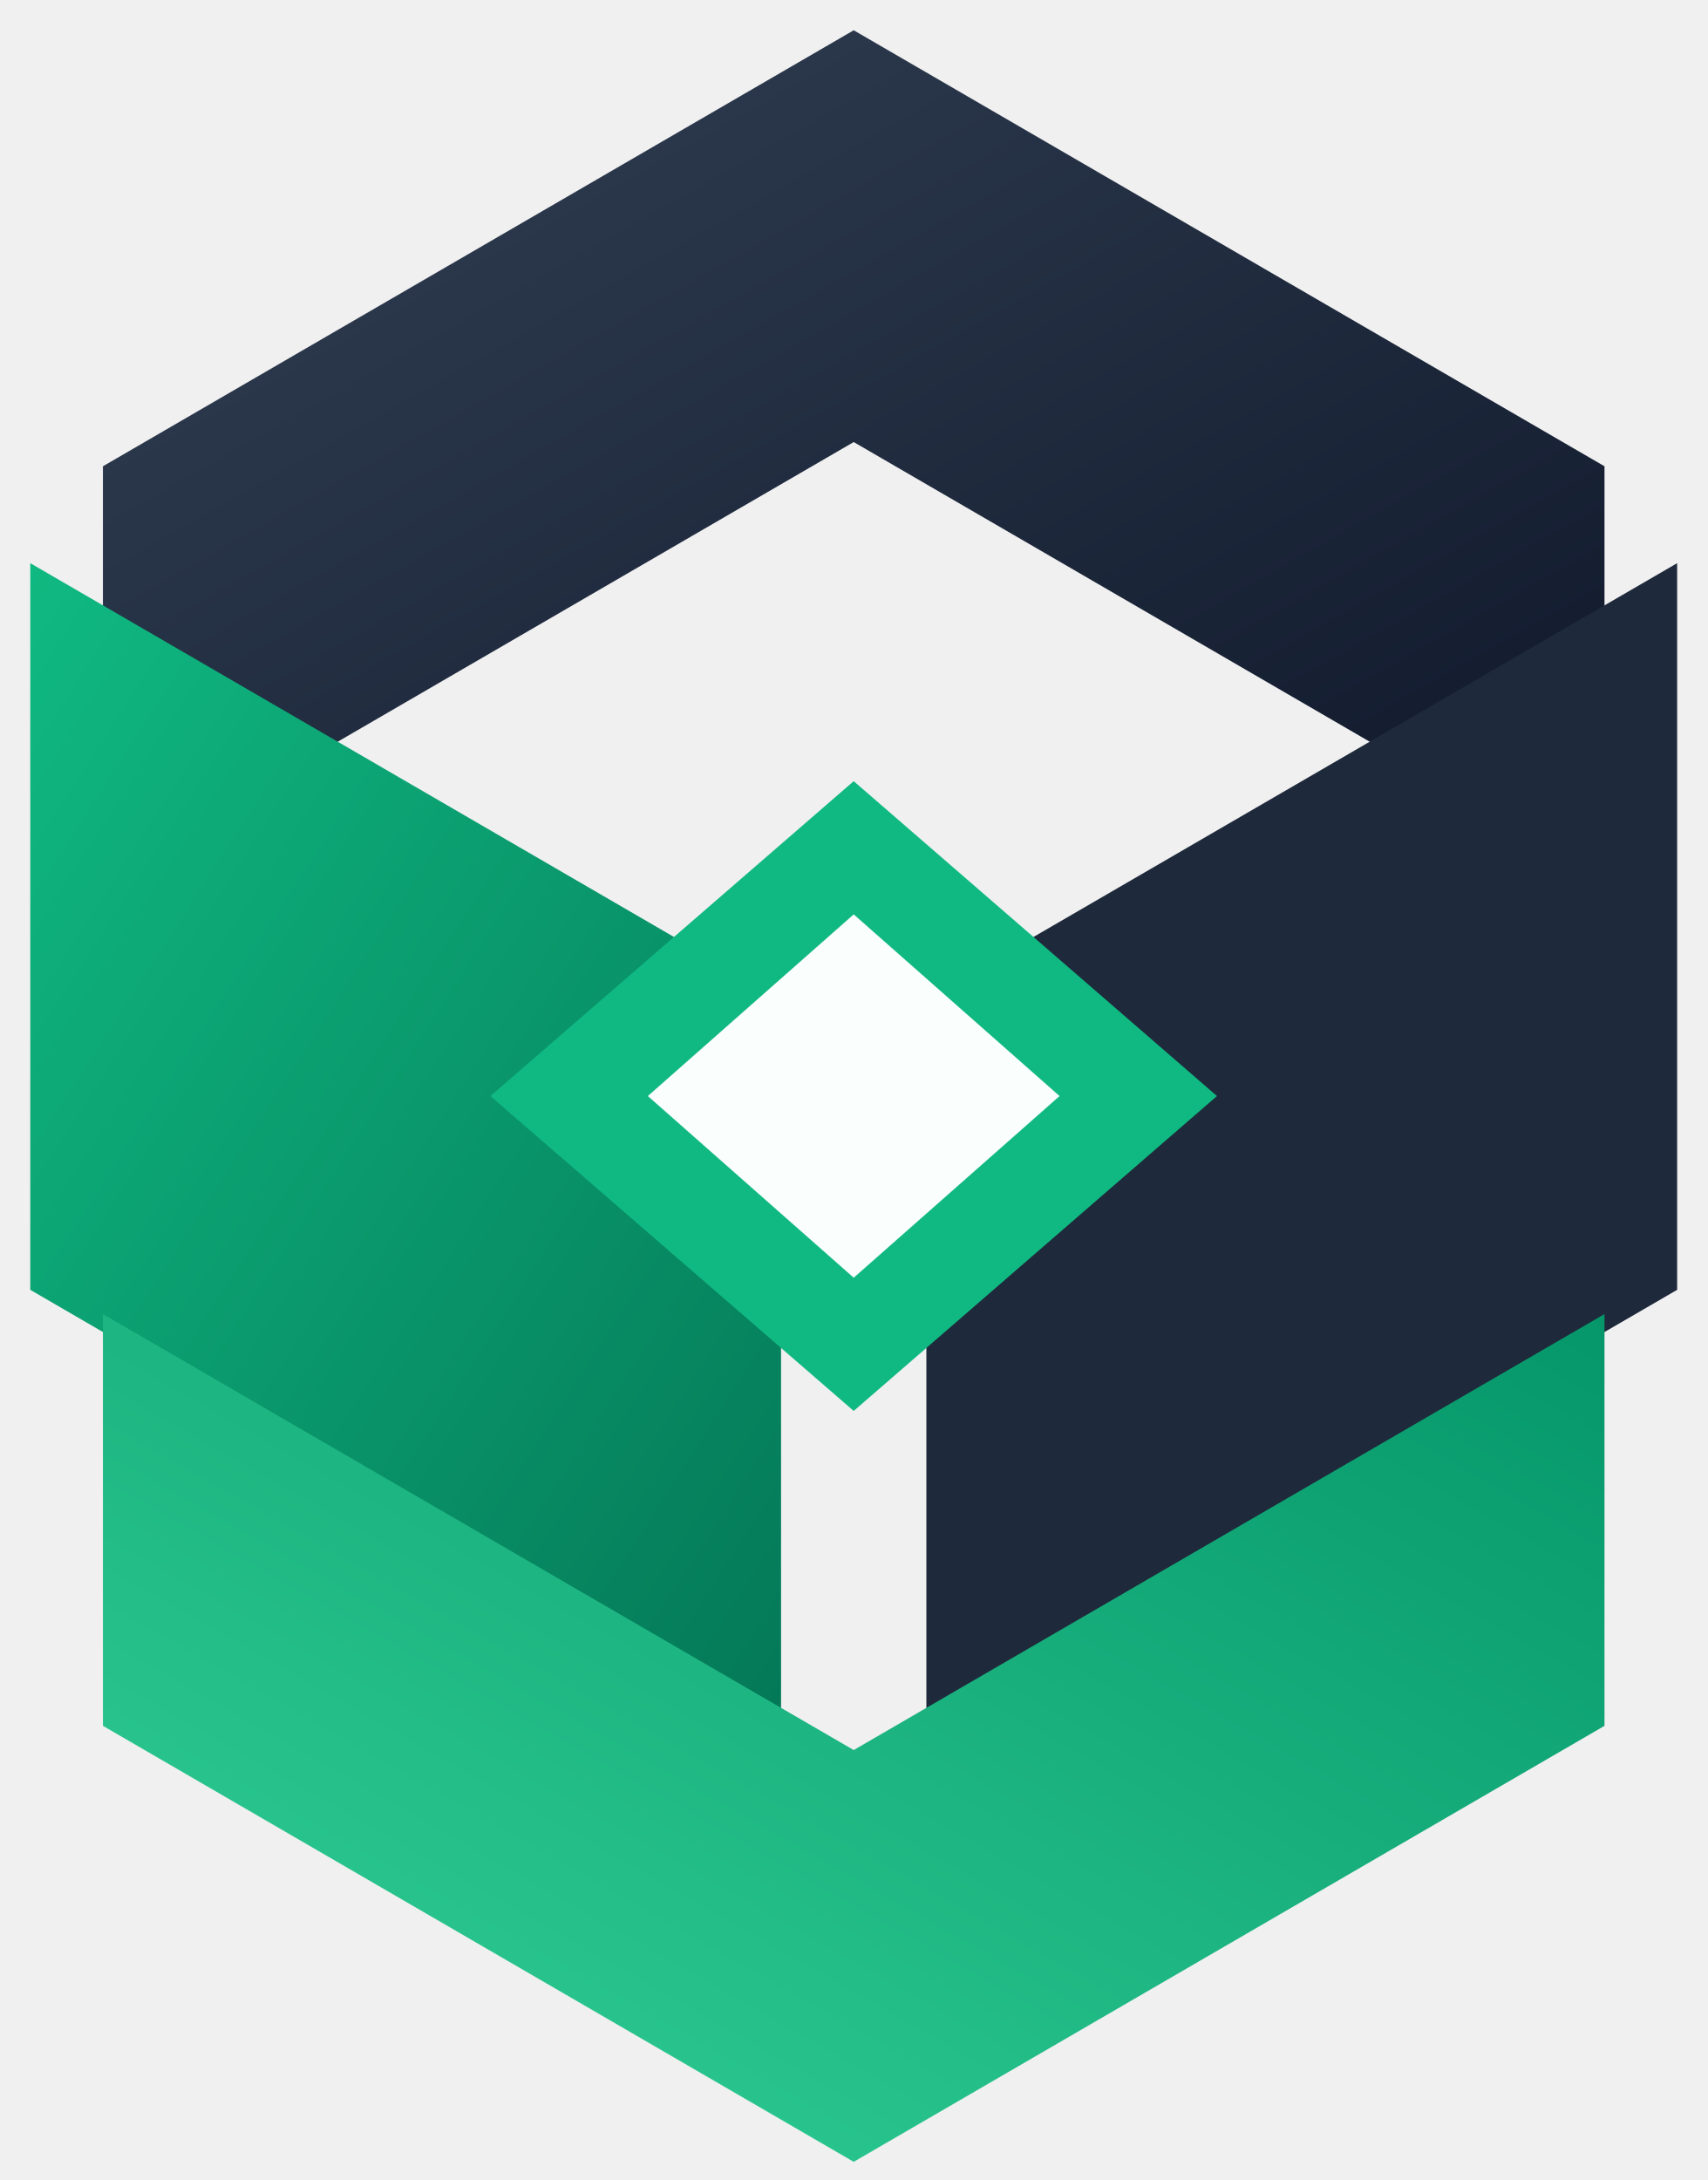
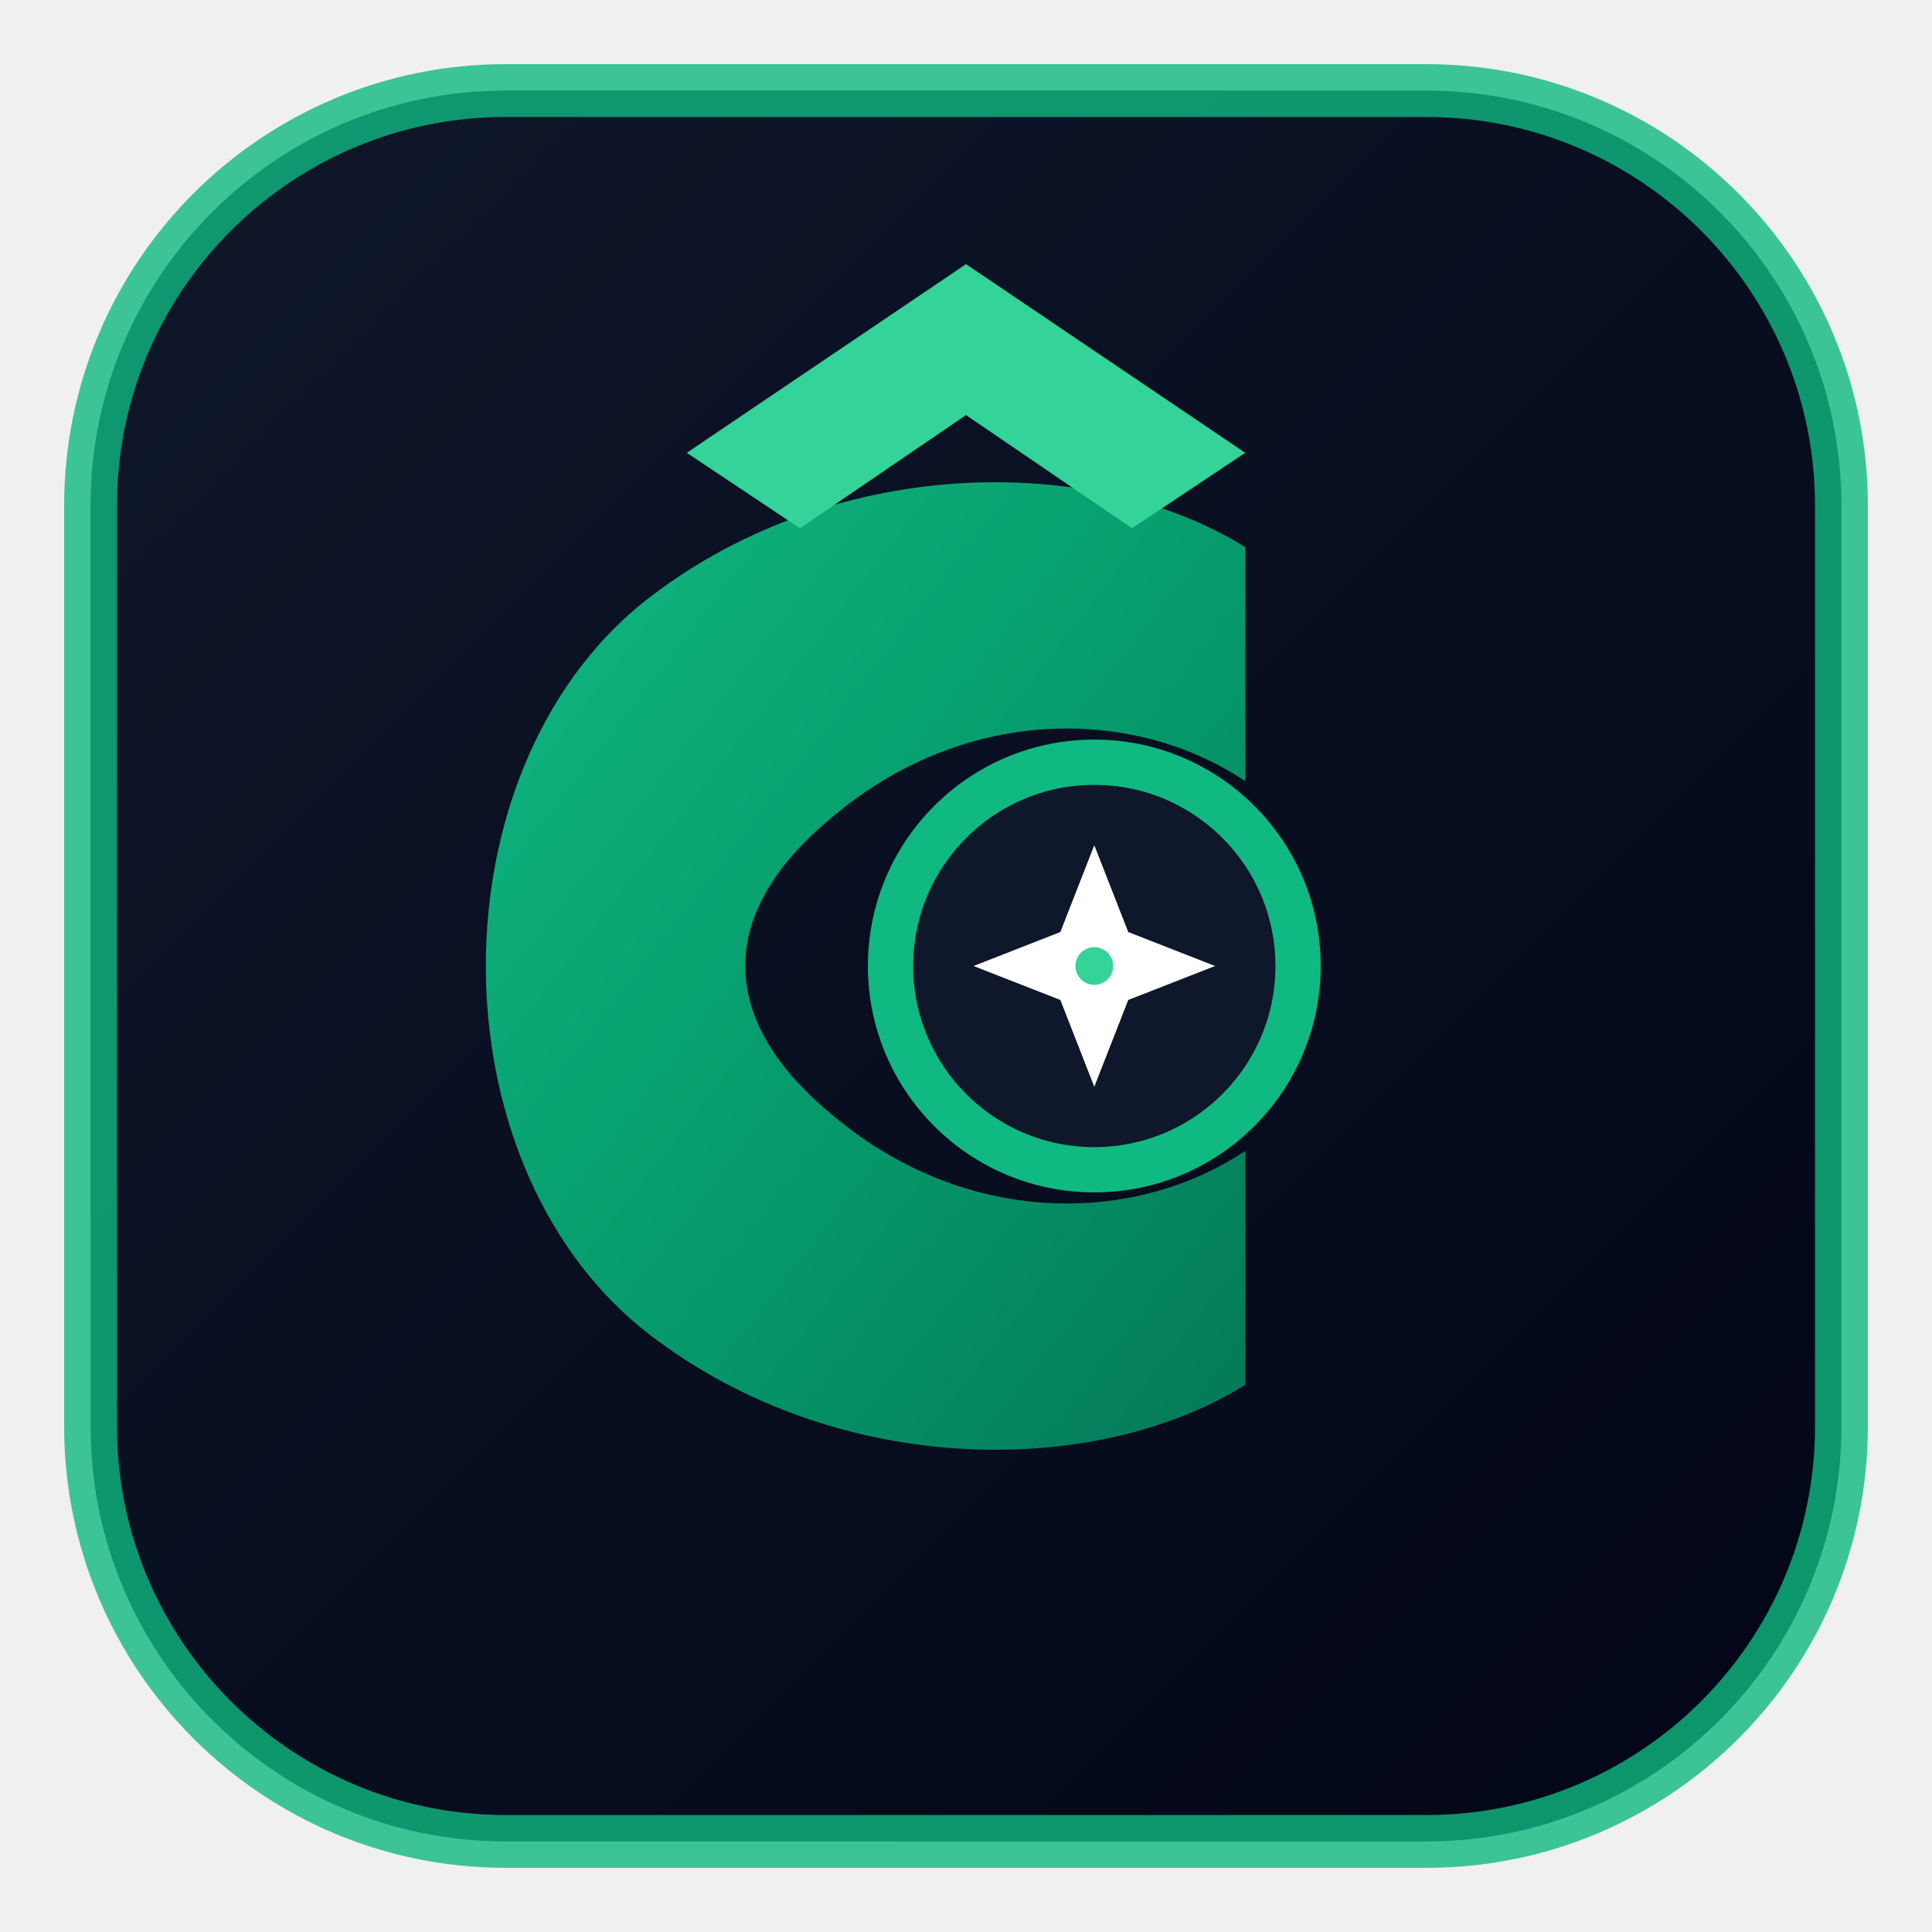
- <svg xmlns="http://www.w3.org/2000/svg" viewBox="115 75 282 360" width="100%" height="100%">
+ <svg xmlns="http://www.w3.org/2000/svg" viewBox="0 0 512 512" width="100%" height="100%">
  <defs>
-     <linearGradient id="corv_g1" x1="0%" y1="0%" x2="100%" y2="100%">
+     <linearGradient id="cvx_slate" x1="0%" y1="0%" x2="100%" y2="100%">
+       <stop offset="0%" stop-color="#0f172a" />
+       <stop offset="100%" stop-color="#020617" />
+     </linearGradient>
+     <linearGradient id="cvx_emerald" x1="0%" y1="0%" x2="100%" y2="100%">
      <stop offset="0%" stop-color="#10b981" />
+       <stop offset="60%" stop-color="#059669" />
      <stop offset="100%" stop-color="#047857" />
    </linearGradient>
-     <linearGradient id="corv_g2" x1="0%" y1="100%" x2="100%" y2="0%">
-       <stop offset="0%" stop-color="#34d399" />
-       <stop offset="100%" stop-color="#059669" />
-     </linearGradient>
-     <linearGradient id="corv_dark" x1="0%" y1="0%" x2="100%" y2="100%">
-       <stop offset="0%" stop-color="#334155" />
-       <stop offset="100%" stop-color="#0f172a" />
-     </linearGradient>
  </defs>
-   <g>
-     <path d="M 256 80 L 380 152 L 380 220 L 256 148 L 132 220 L 132 152 Z" fill="url(#corv_dark)" />
-     <path d="M 120 168 L 244 240 L 244 360 L 120 288 Z" fill="url(#corv_g1)" />
-     <path d="M 392 168 L 392 288 L 268 360 L 268 240 Z" fill="#1e293b" />
-     <path d="M 256 432 L 132 360 L 132 292 L 256 364 L 380 292 L 380 360 Z" fill="url(#corv_g2)" />
-     <polygon points="256,204 316,256 256,308 196,256" fill="#10b981" />
-     <polygon points="256,226 290,256 256,286 222,256" fill="#ffffff" opacity="0.98" />
-   </g>
+   <rect x="24" y="24" width="464" height="464" rx="110" fill="url(#cvx_slate)" />
+   <rect x="24" y="24" width="464" height="464" rx="110" fill="none" stroke="#10b981" stroke-width="14" stroke-opacity="0.8" />
+   <path d="M 330 145 C 290 120 220 120 170 160 C 115 205 115 307 170 352 C 220 392 290 392 330 367 L 330 305 C 300 325 255 325 220 295 C 190 270 190 242 220 217 C 255 187 300 187 330 207 Z" fill="url(#cvx_emerald)" />
+   <polygon points="256,70 330,120 300,140 256,110 212,140 182,120" fill="#34d399" />
+   <circle cx="290" cy="256" r="54" fill="#0f172a" stroke="#10b981" stroke-width="12" />
+   <polygon points="290,224 299,247 322,256 299,265 290,288 281,265 258,256 281,247" fill="#ffffff" />
+   <circle cx="290" cy="256" r="5" fill="#34d399" />
</svg>
